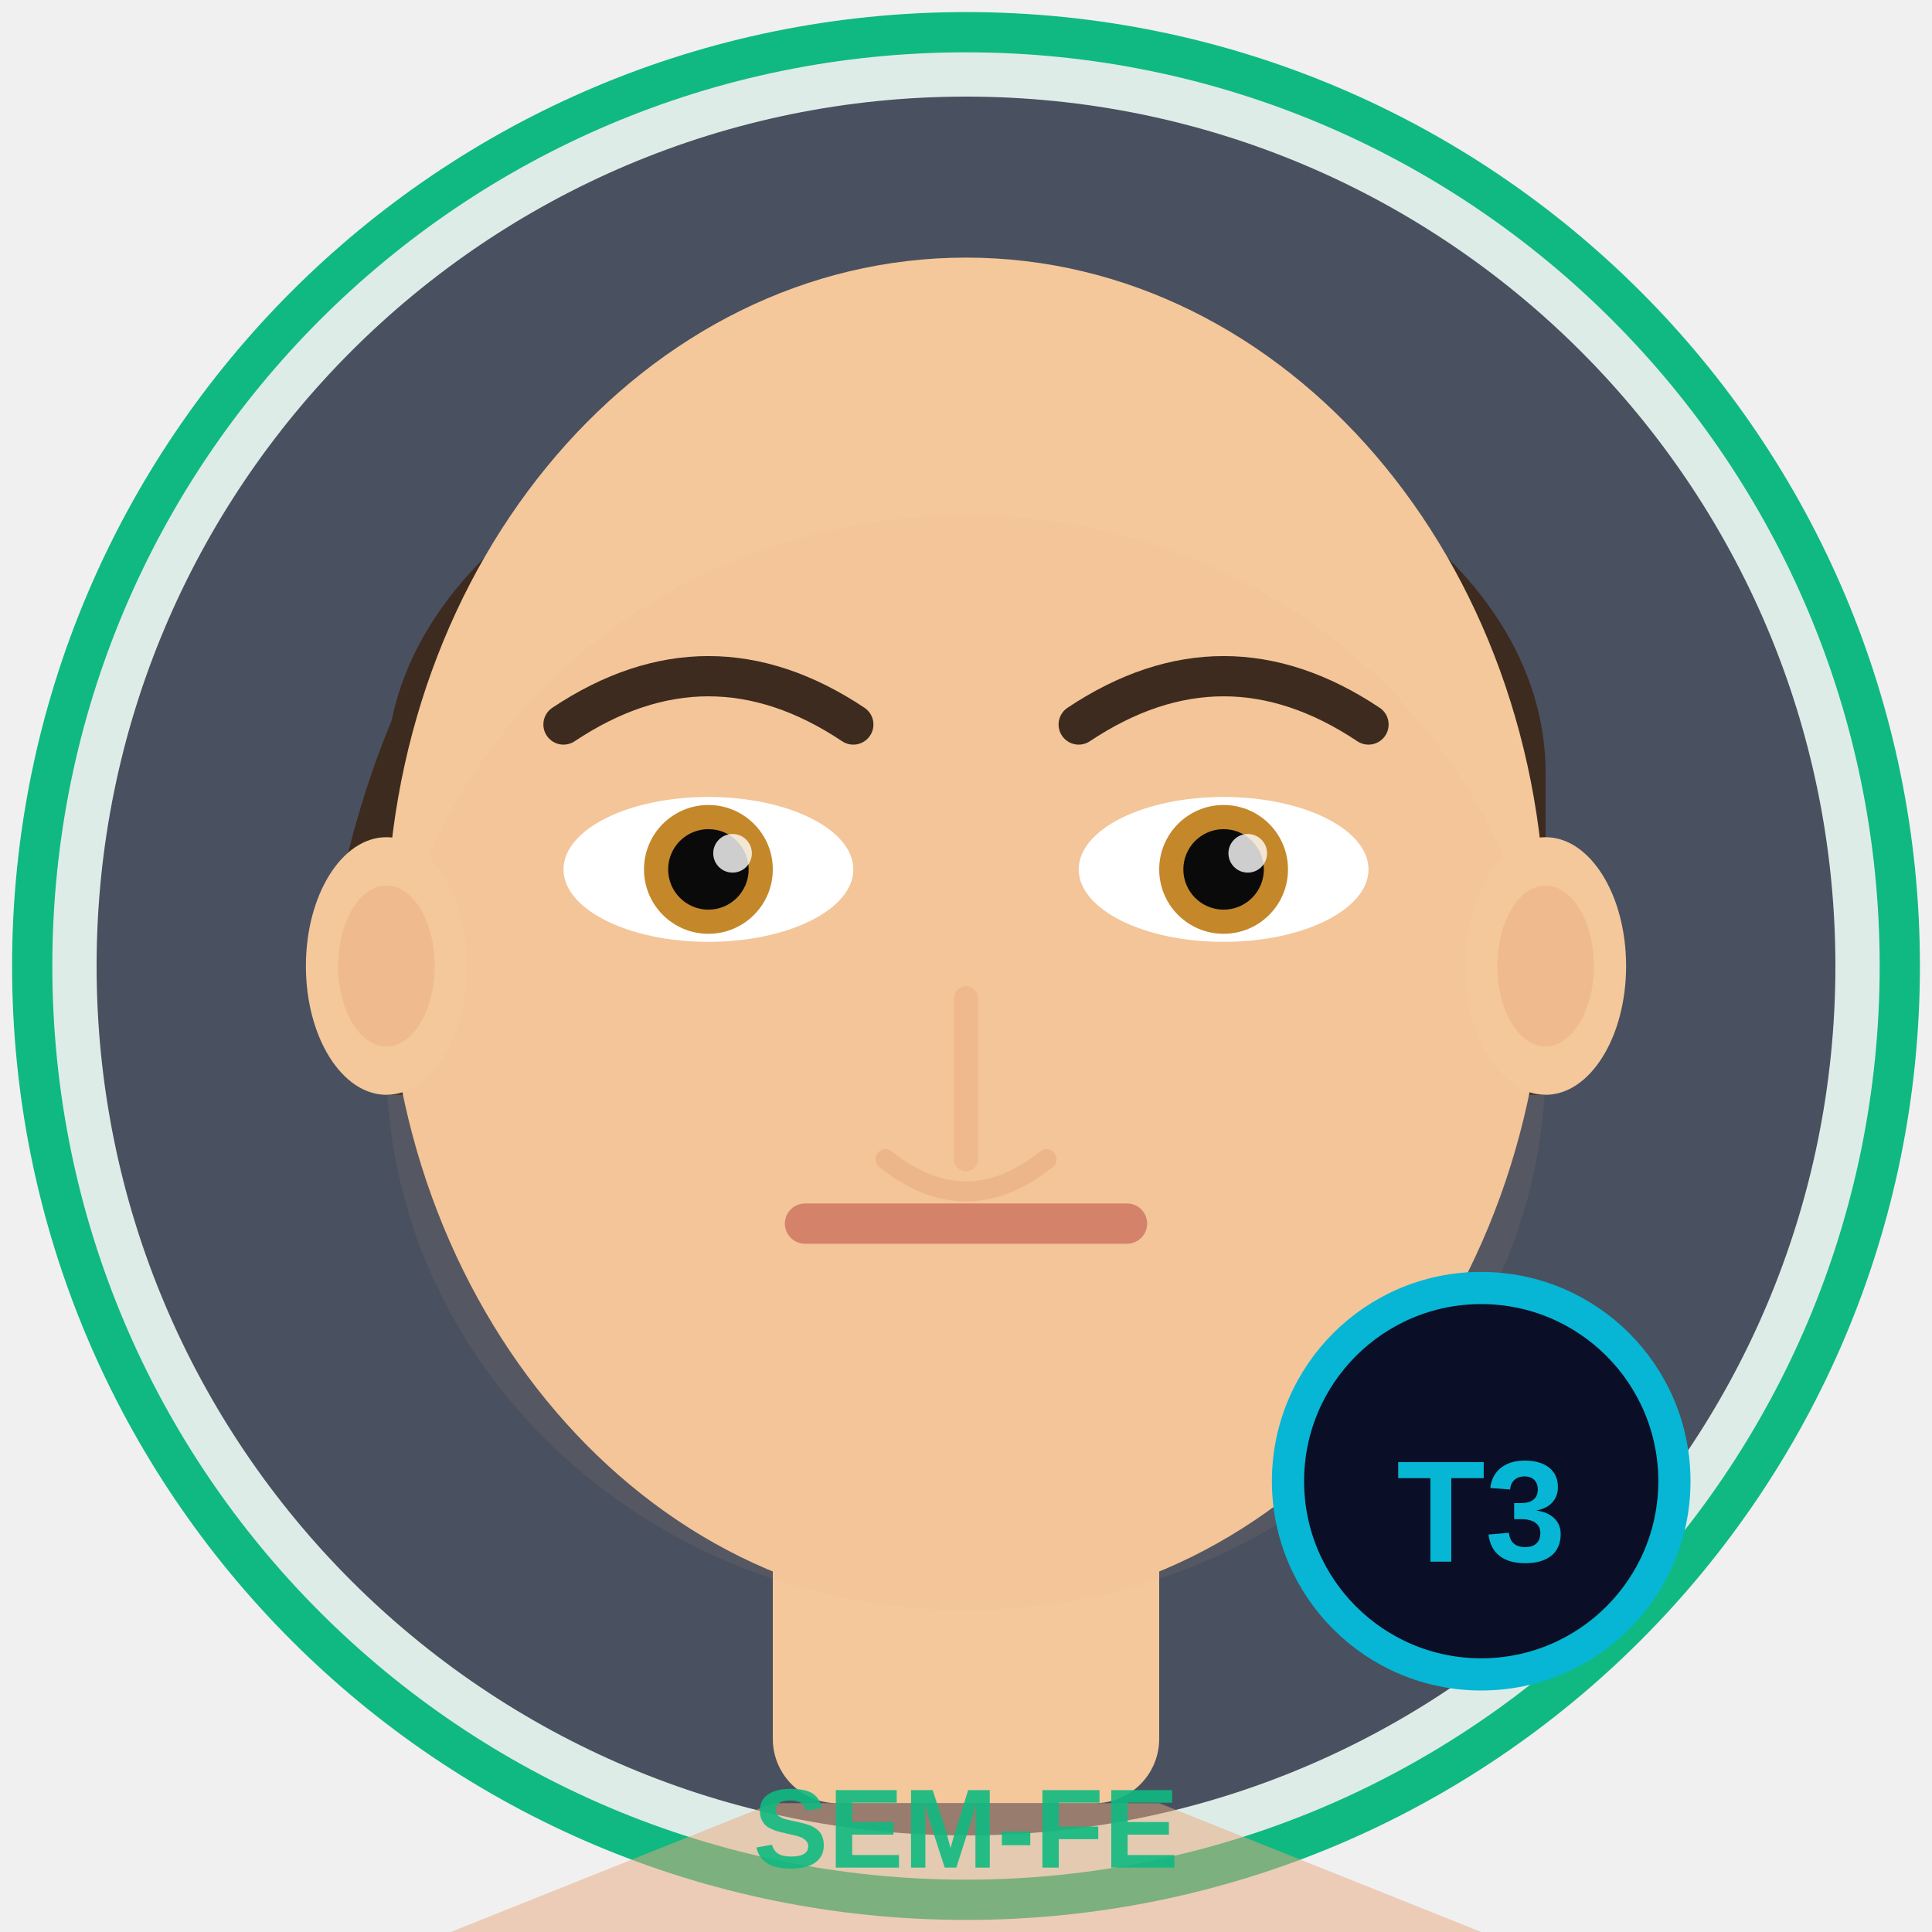
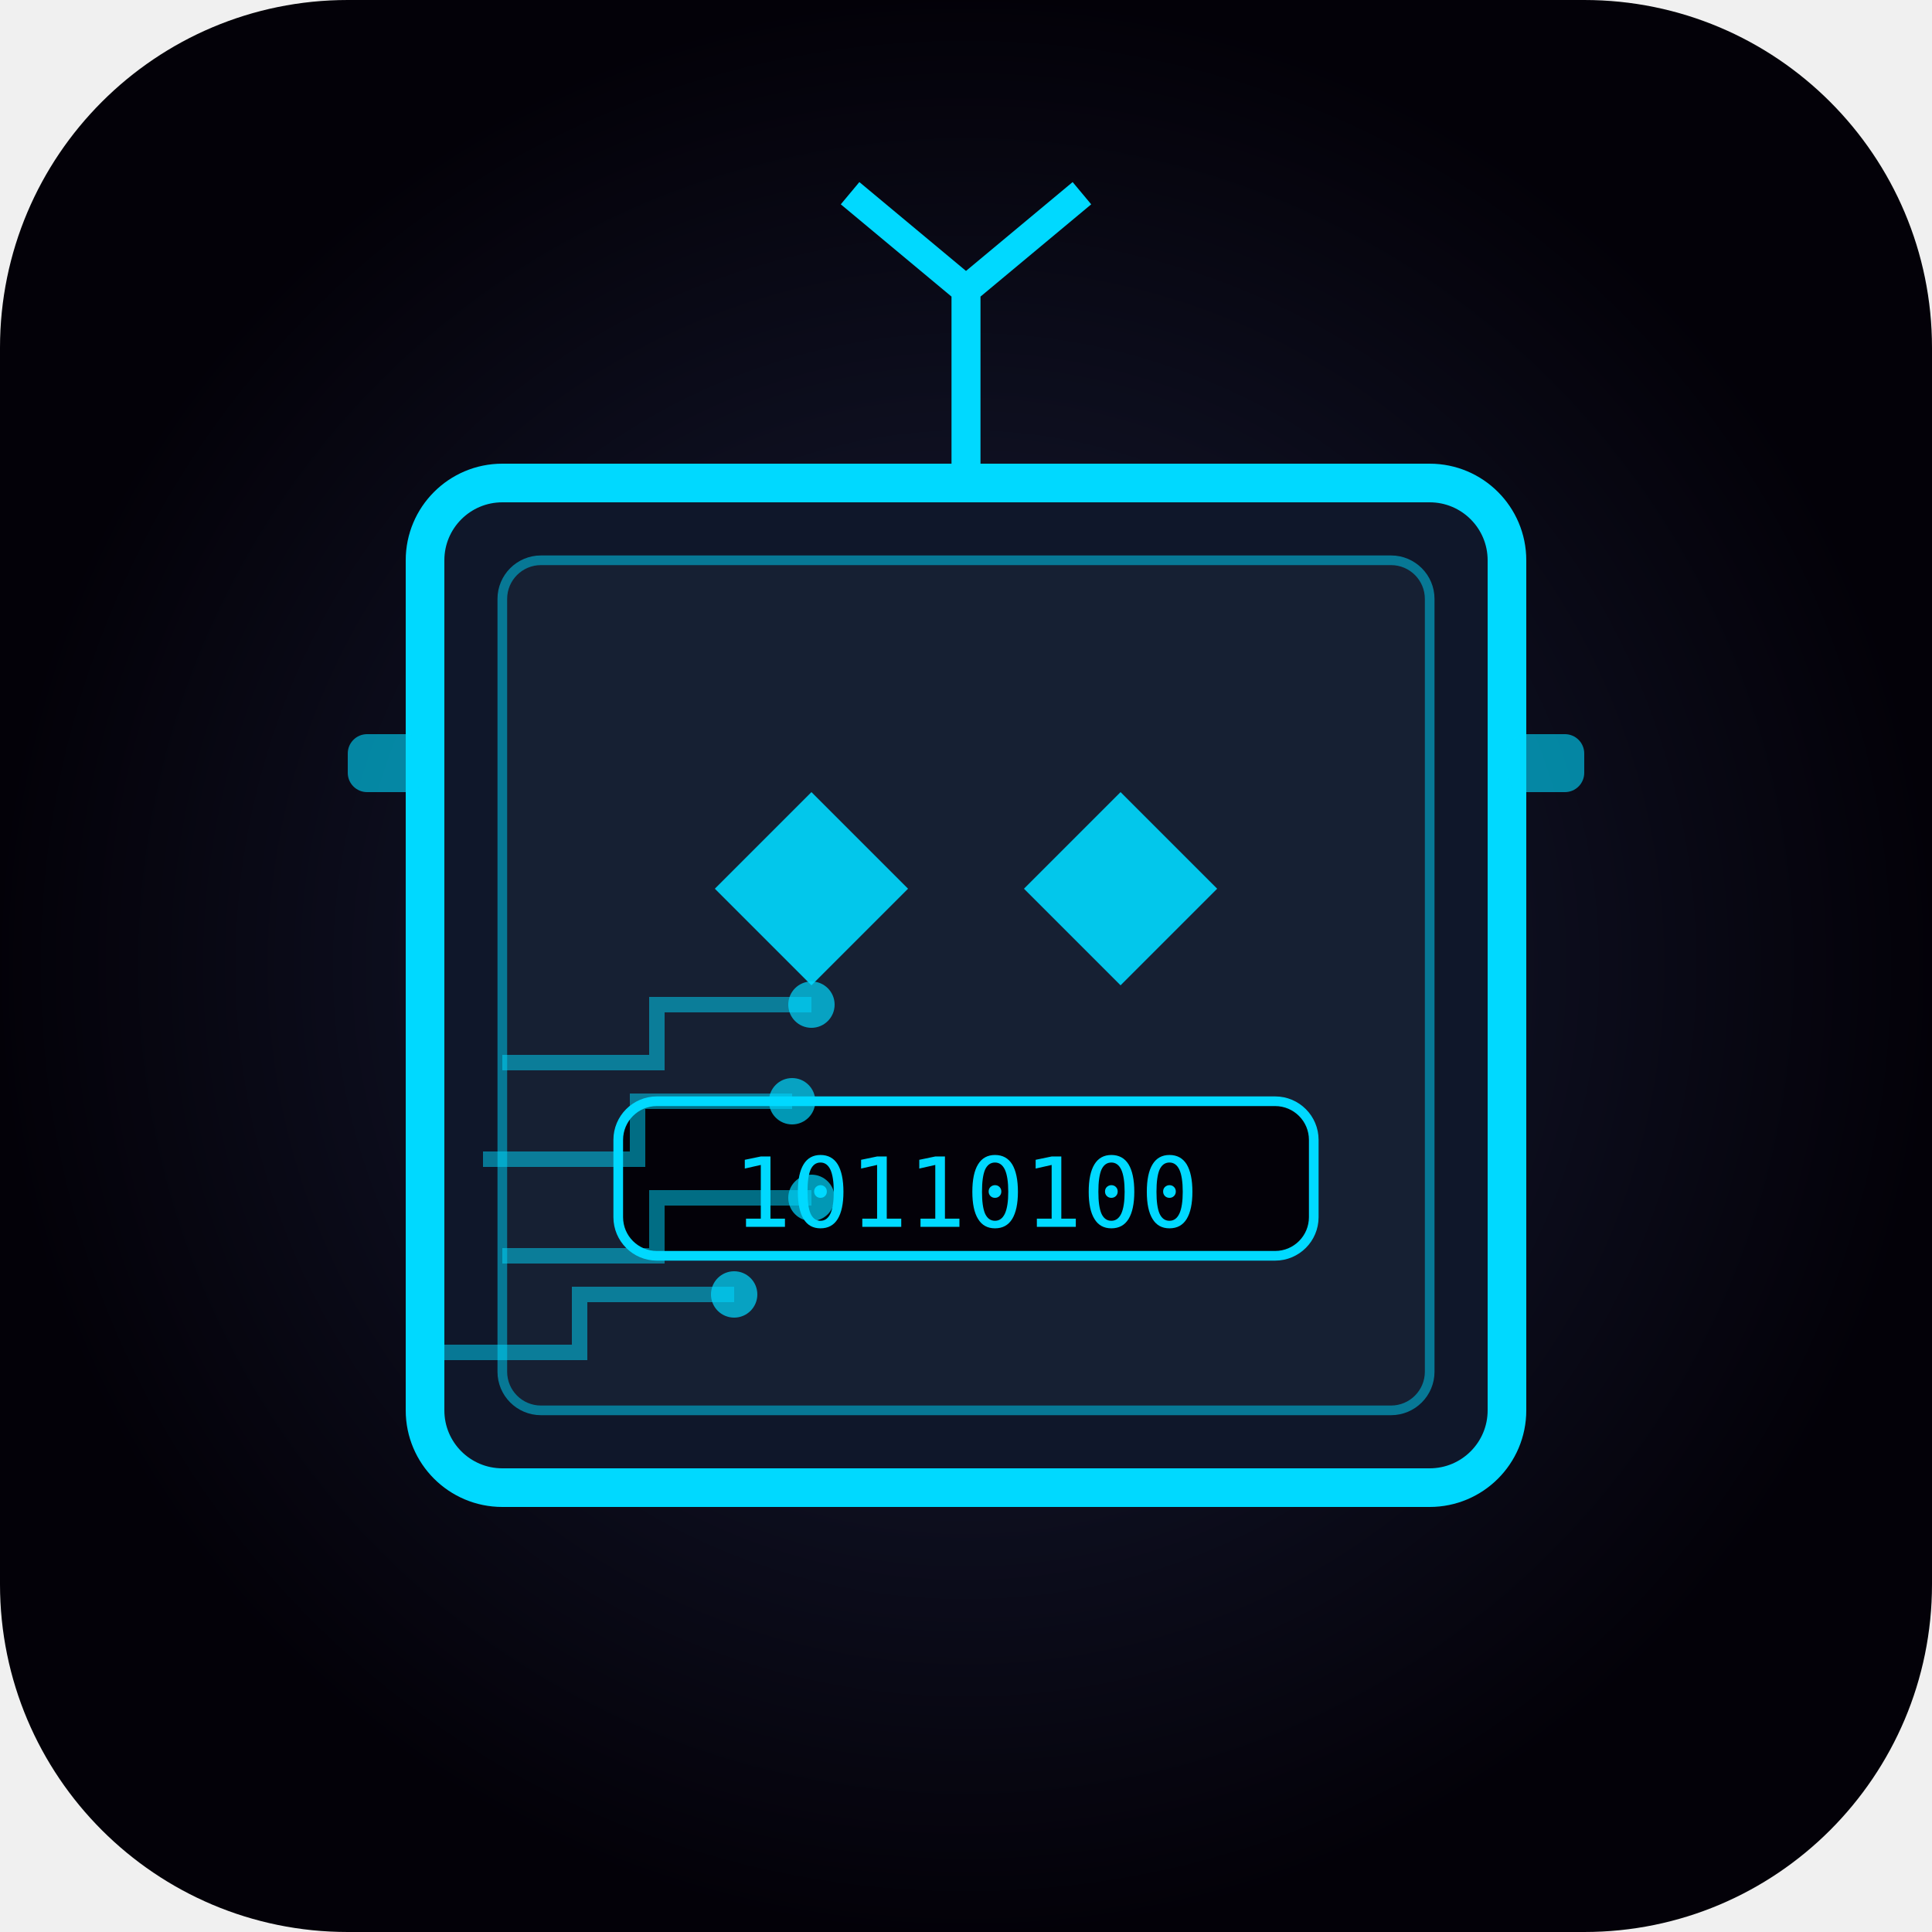
- <svg xmlns="http://www.w3.org/2000/svg" viewBox="0 0 120 120" width="120" height="120" role="img">
-   <circle cx="60" cy="60" r="58" fill="#10B981" opacity="0.08" />
-   <circle cx="60" cy="60" r="58" fill="none" stroke="#10B981" stroke-width="2.5" />
-   <circle cx="60" cy="60" r="54" fill="#0A0E27" opacity="0.7" />
-   <rect x="48" y="90" width="24" height="22" rx="4" fill="#F4C89A" />
-   <rect x="48" y="90" width="24" height="4" rx="0" fill="#E8A87C" opacity="0.4" />
-   <path d="M28,120 Q28,120 48,112 L72,112 Q92,120 92,120" fill="#E8A87C" opacity="0.5" />
-   <ellipse cx="60" cy="48" rx="36" ry="24" fill="#3D2B1F" />
-   <rect x="24" y="48" width="72" height="20" rx="0" fill="#3D2B1F" />
-   <path d="M24,68 Q26,43 60,26 Q94,43 96,68" fill="#3D2B1F" />
-   <path d="M24,56 Q30,28 55,24" stroke="#3D2B1F" stroke-width="6" fill="none" />
-   <ellipse cx="60" cy="58" rx="36" ry="42" fill="#F4C89A" />
-   <ellipse cx="60" cy="66" rx="36" ry="34" fill="#E8A87C" opacity="0.08" />
-   <ellipse cx="24" cy="60" rx="5" ry="8" fill="#F4C89A" />
-   <ellipse cx="24" cy="60" rx="3" ry="5" fill="#E8A87C" opacity="0.4" />
-   <ellipse cx="96" cy="60" rx="5" ry="8" fill="#F4C89A" />
-   <ellipse cx="96" cy="60" rx="3" ry="5" fill="#E8A87C" opacity="0.4" />
-   <path d="M35,45 Q44,39 53,45" fill="none" stroke="#3D2B1F" stroke-width="2.5" stroke-linecap="round" />
-   <path d="M67,45 Q76,39 85,45" fill="none" stroke="#3D2B1F" stroke-width="2.5" stroke-linecap="round" />
-   <ellipse cx="44" cy="54" rx="9" ry="4.5" fill="white" />
-   <circle cx="44" cy="54" r="4" fill="#C4872A" />
-   <circle cx="44" cy="54" r="2.5" fill="#0A0A0A" />
-   <circle cx="45.5" cy="53" r="1.2" fill="white" opacity="0.8" />
-   <ellipse cx="76" cy="54" rx="9" ry="4.5" fill="white" />
-   <circle cx="76" cy="54" r="4" fill="#C4872A" />
-   <circle cx="76" cy="54" r="2.5" fill="#0A0A0A" />
-   <circle cx="77.5" cy="53" r="1.2" fill="white" opacity="0.8" />
-   <line x1="60" y1="62" x2="60" y2="72" stroke="#E8A87C" stroke-width="1.5" stroke-linecap="round" opacity="0.4" />
-   <path d="M55,72 Q60,76 65,72" fill="none" stroke="#E8A87C" stroke-width="1.25" stroke-linecap="round" opacity="0.5" />
-   <line x1="50" y1="76" x2="70" y2="76" stroke="#D4826A" stroke-width="2.5" stroke-linecap="round" />
-   <circle cx="92" cy="92" r="12" fill="#0A0E27" stroke="#06B6D4" stroke-width="2" />
-   <text x="92" y="97" font-family="'Arial Black',Arial,sans-serif" font-size="9" font-weight="900" fill="#06B6D4" text-anchor="middle">T3</text>
-   <text x="60" y="116" font-family="'Arial',sans-serif" font-size="7" font-weight="600" fill="#10B981" text-anchor="middle" opacity="0.9">SEM-FE</text>
+ <svg xmlns="http://www.w3.org/2000/svg" viewBox="0 0 100 100" width="200" height="200">
+   <defs>
+     <radialGradient id="bg" cx="50%" cy="50%" r="50%">
+       <stop offset="0%" stop-color="#1a1f3a" />
+       <stop offset="100%" stop-color="#030108" />
+     </radialGradient>
+   </defs>
+   <rect width="100" height="100" rx="18" fill="url(#bg)" />
+   <path d="M50,25 L50,15 L44,10 M50,15 L56,10" stroke="#00D9FF" stroke-width="1.5" fill="none" />
+   <rect x="22" y="25" width="56" height="52" rx="4" fill="#0F172A" stroke="#00D9FF" stroke-width="2" />
+   <rect x="26" y="29" width="48" height="44" rx="2" fill="#1E293B" stroke="#00D9FF" stroke-width="0.5" opacity="0.5" />
+   <polygon points="42,41 47,46 42,51 37,46" fill="#00D9FF" opacity="0.9" />
+   <polygon points="58,41 63,46 58,51 53,46" fill="#00D9FF" opacity="0.9" />
+   <rect x="32" y="57" width="36" height="8" rx="2" fill="#030108" stroke="#00D9FF" stroke-width="0.5" />
+   <text x="50" y="63.5" text-anchor="middle" fill="#00D9FF" font-size="5" font-family="monospace">10110100</text>
+   <path d="M26,55 H34 V52 H42" stroke="#00D9FF" stroke-width="0.8" fill="none" opacity="0.5" />
+   <circle cx="42" cy="52" r="1.2" fill="#00D9FF" opacity="0.7" />
+   <path d="M25,60 H33 V57 H41" stroke="#00D9FF" stroke-width="0.8" fill="none" opacity="0.5" />
+   <circle cx="41" cy="57" r="1.2" fill="#00D9FF" opacity="0.7" />
+   <path d="M26,65 H34 V62 H42" stroke="#00D9FF" stroke-width="0.8" fill="none" opacity="0.5" />
+   <circle cx="42" cy="62" r="1.2" fill="#00D9FF" opacity="0.7" />
+   <path d="M22,70 H30 V67 H38" stroke="#00D9FF" stroke-width="0.8" fill="none" opacity="0.5" />
+   <circle cx="38" cy="67" r="1.2" fill="#00D9FF" opacity="0.7" />
+   <rect x="18" y="38" width="4" height="3" rx="1" fill="#00D9FF" opacity="0.6" />
+   <rect x="78" y="38" width="4" height="3" rx="1" fill="#00D9FF" opacity="0.6" />
</svg>
